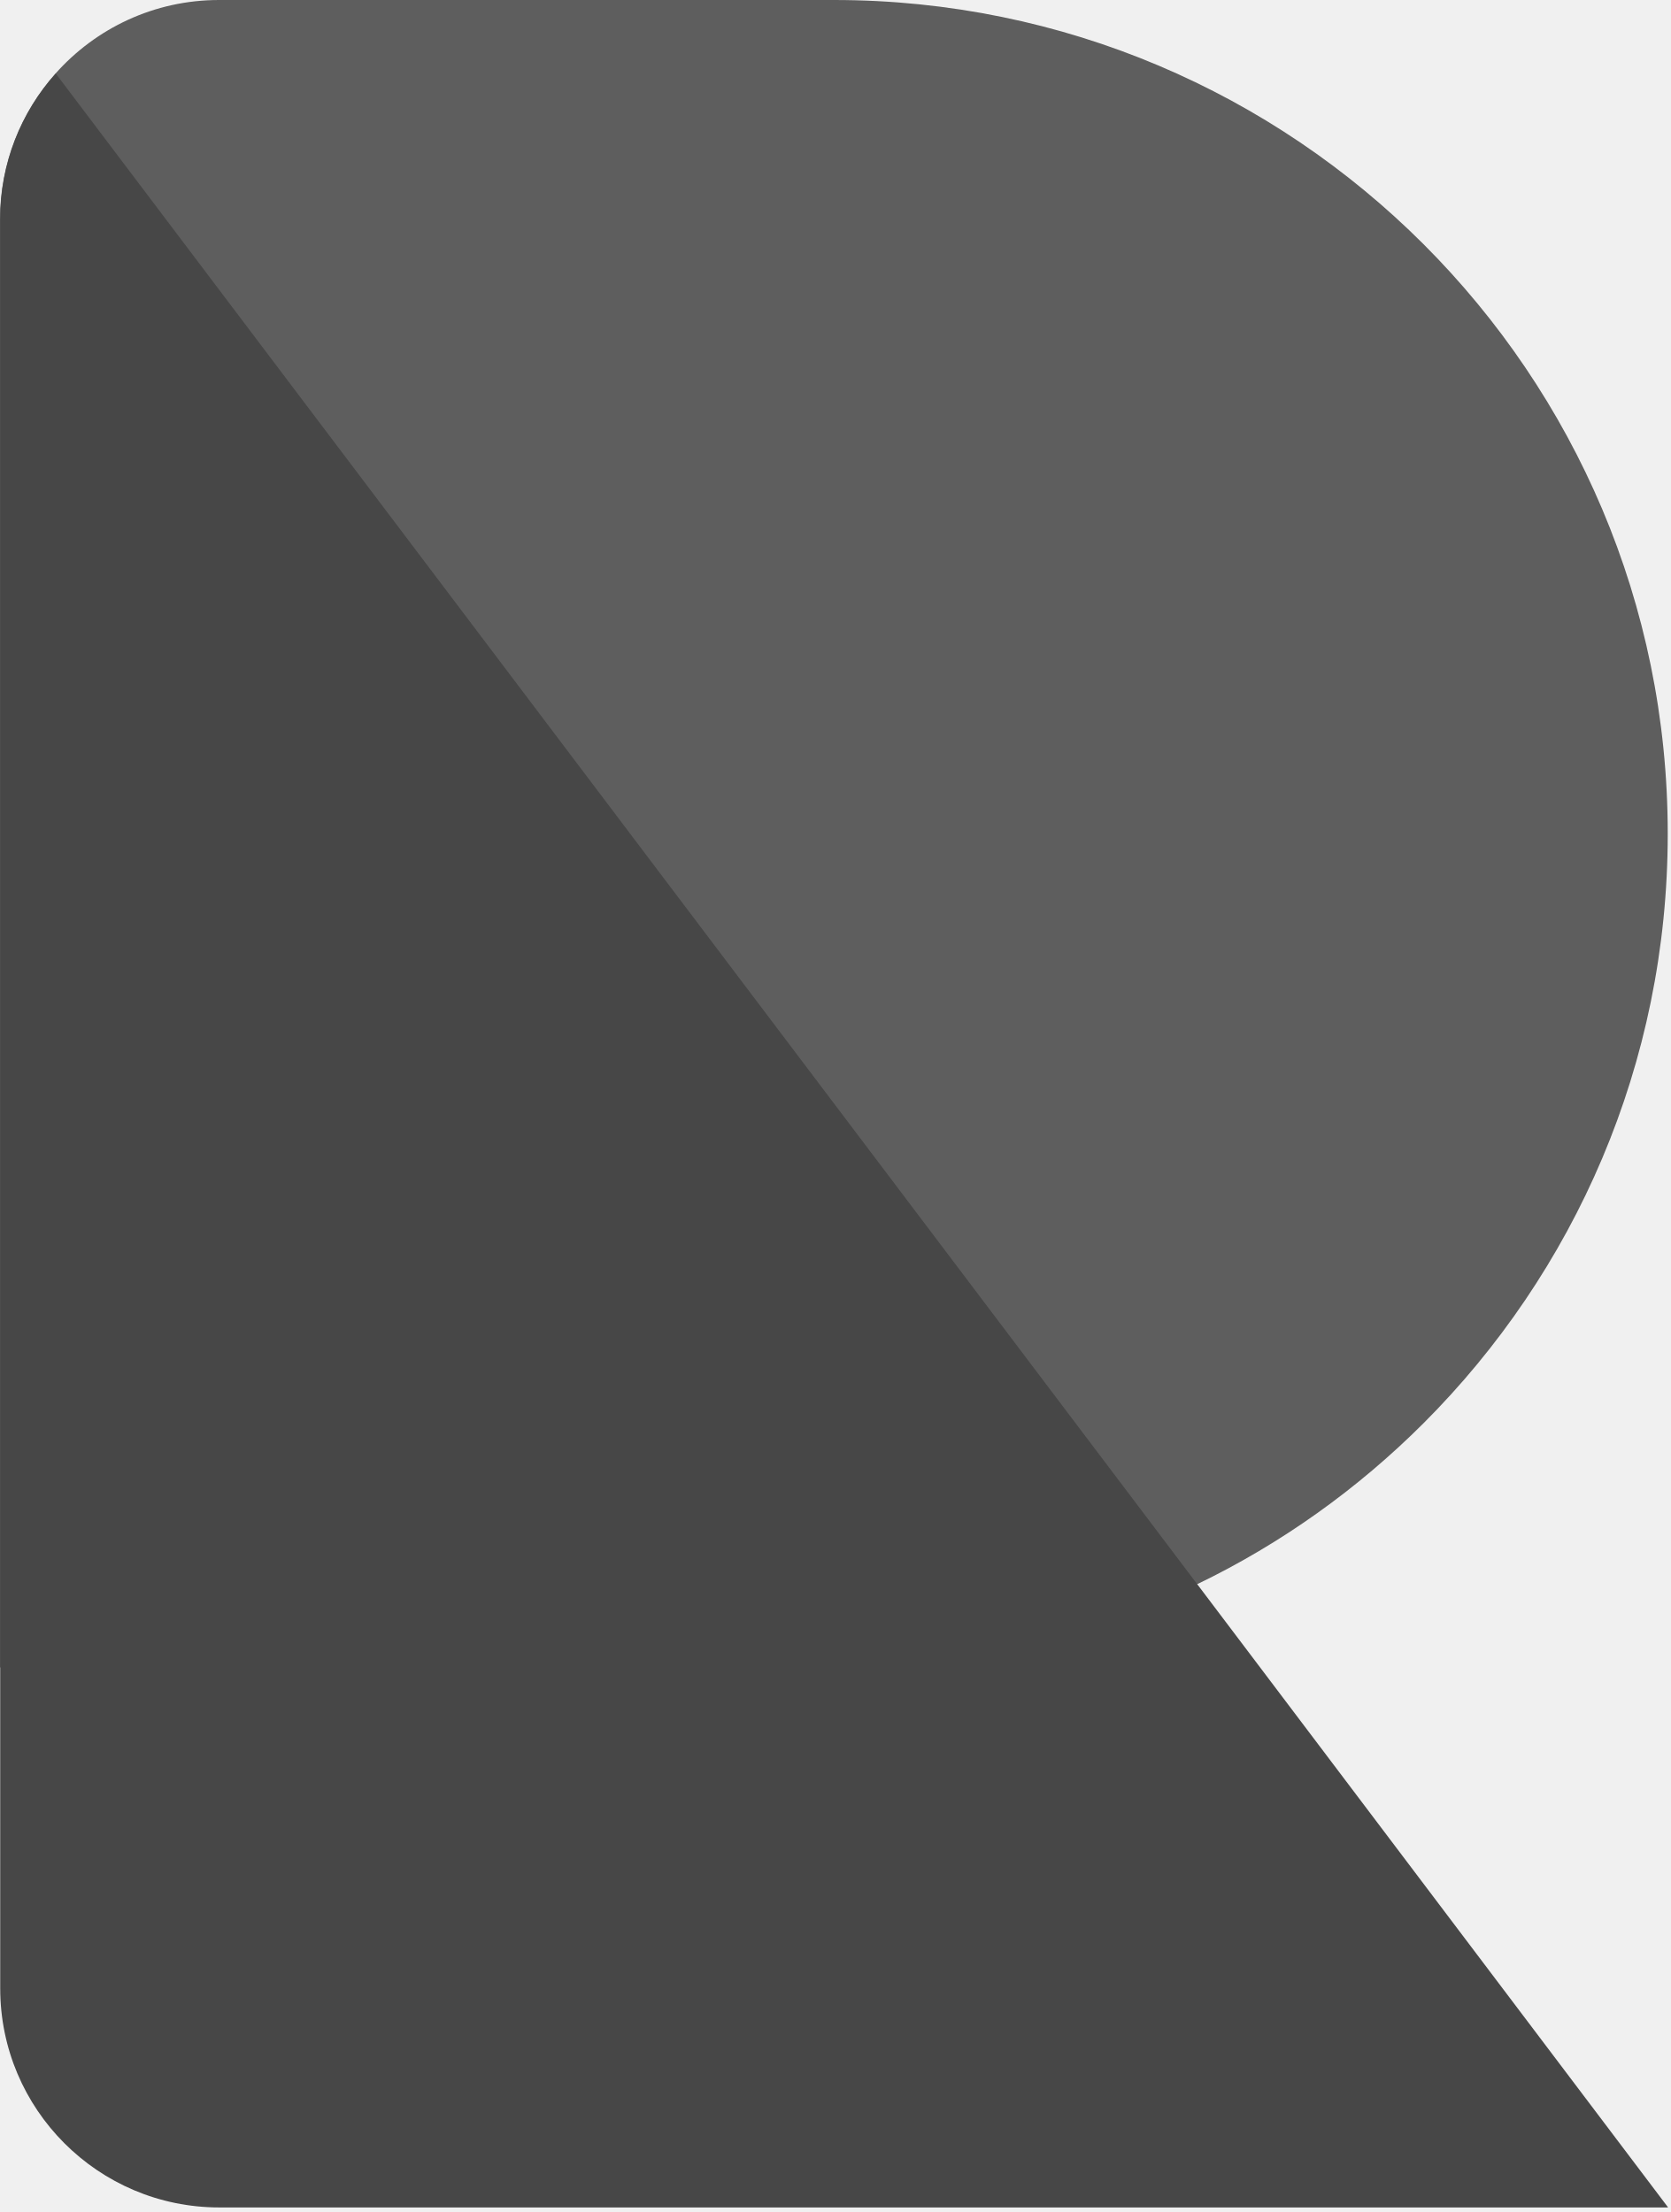
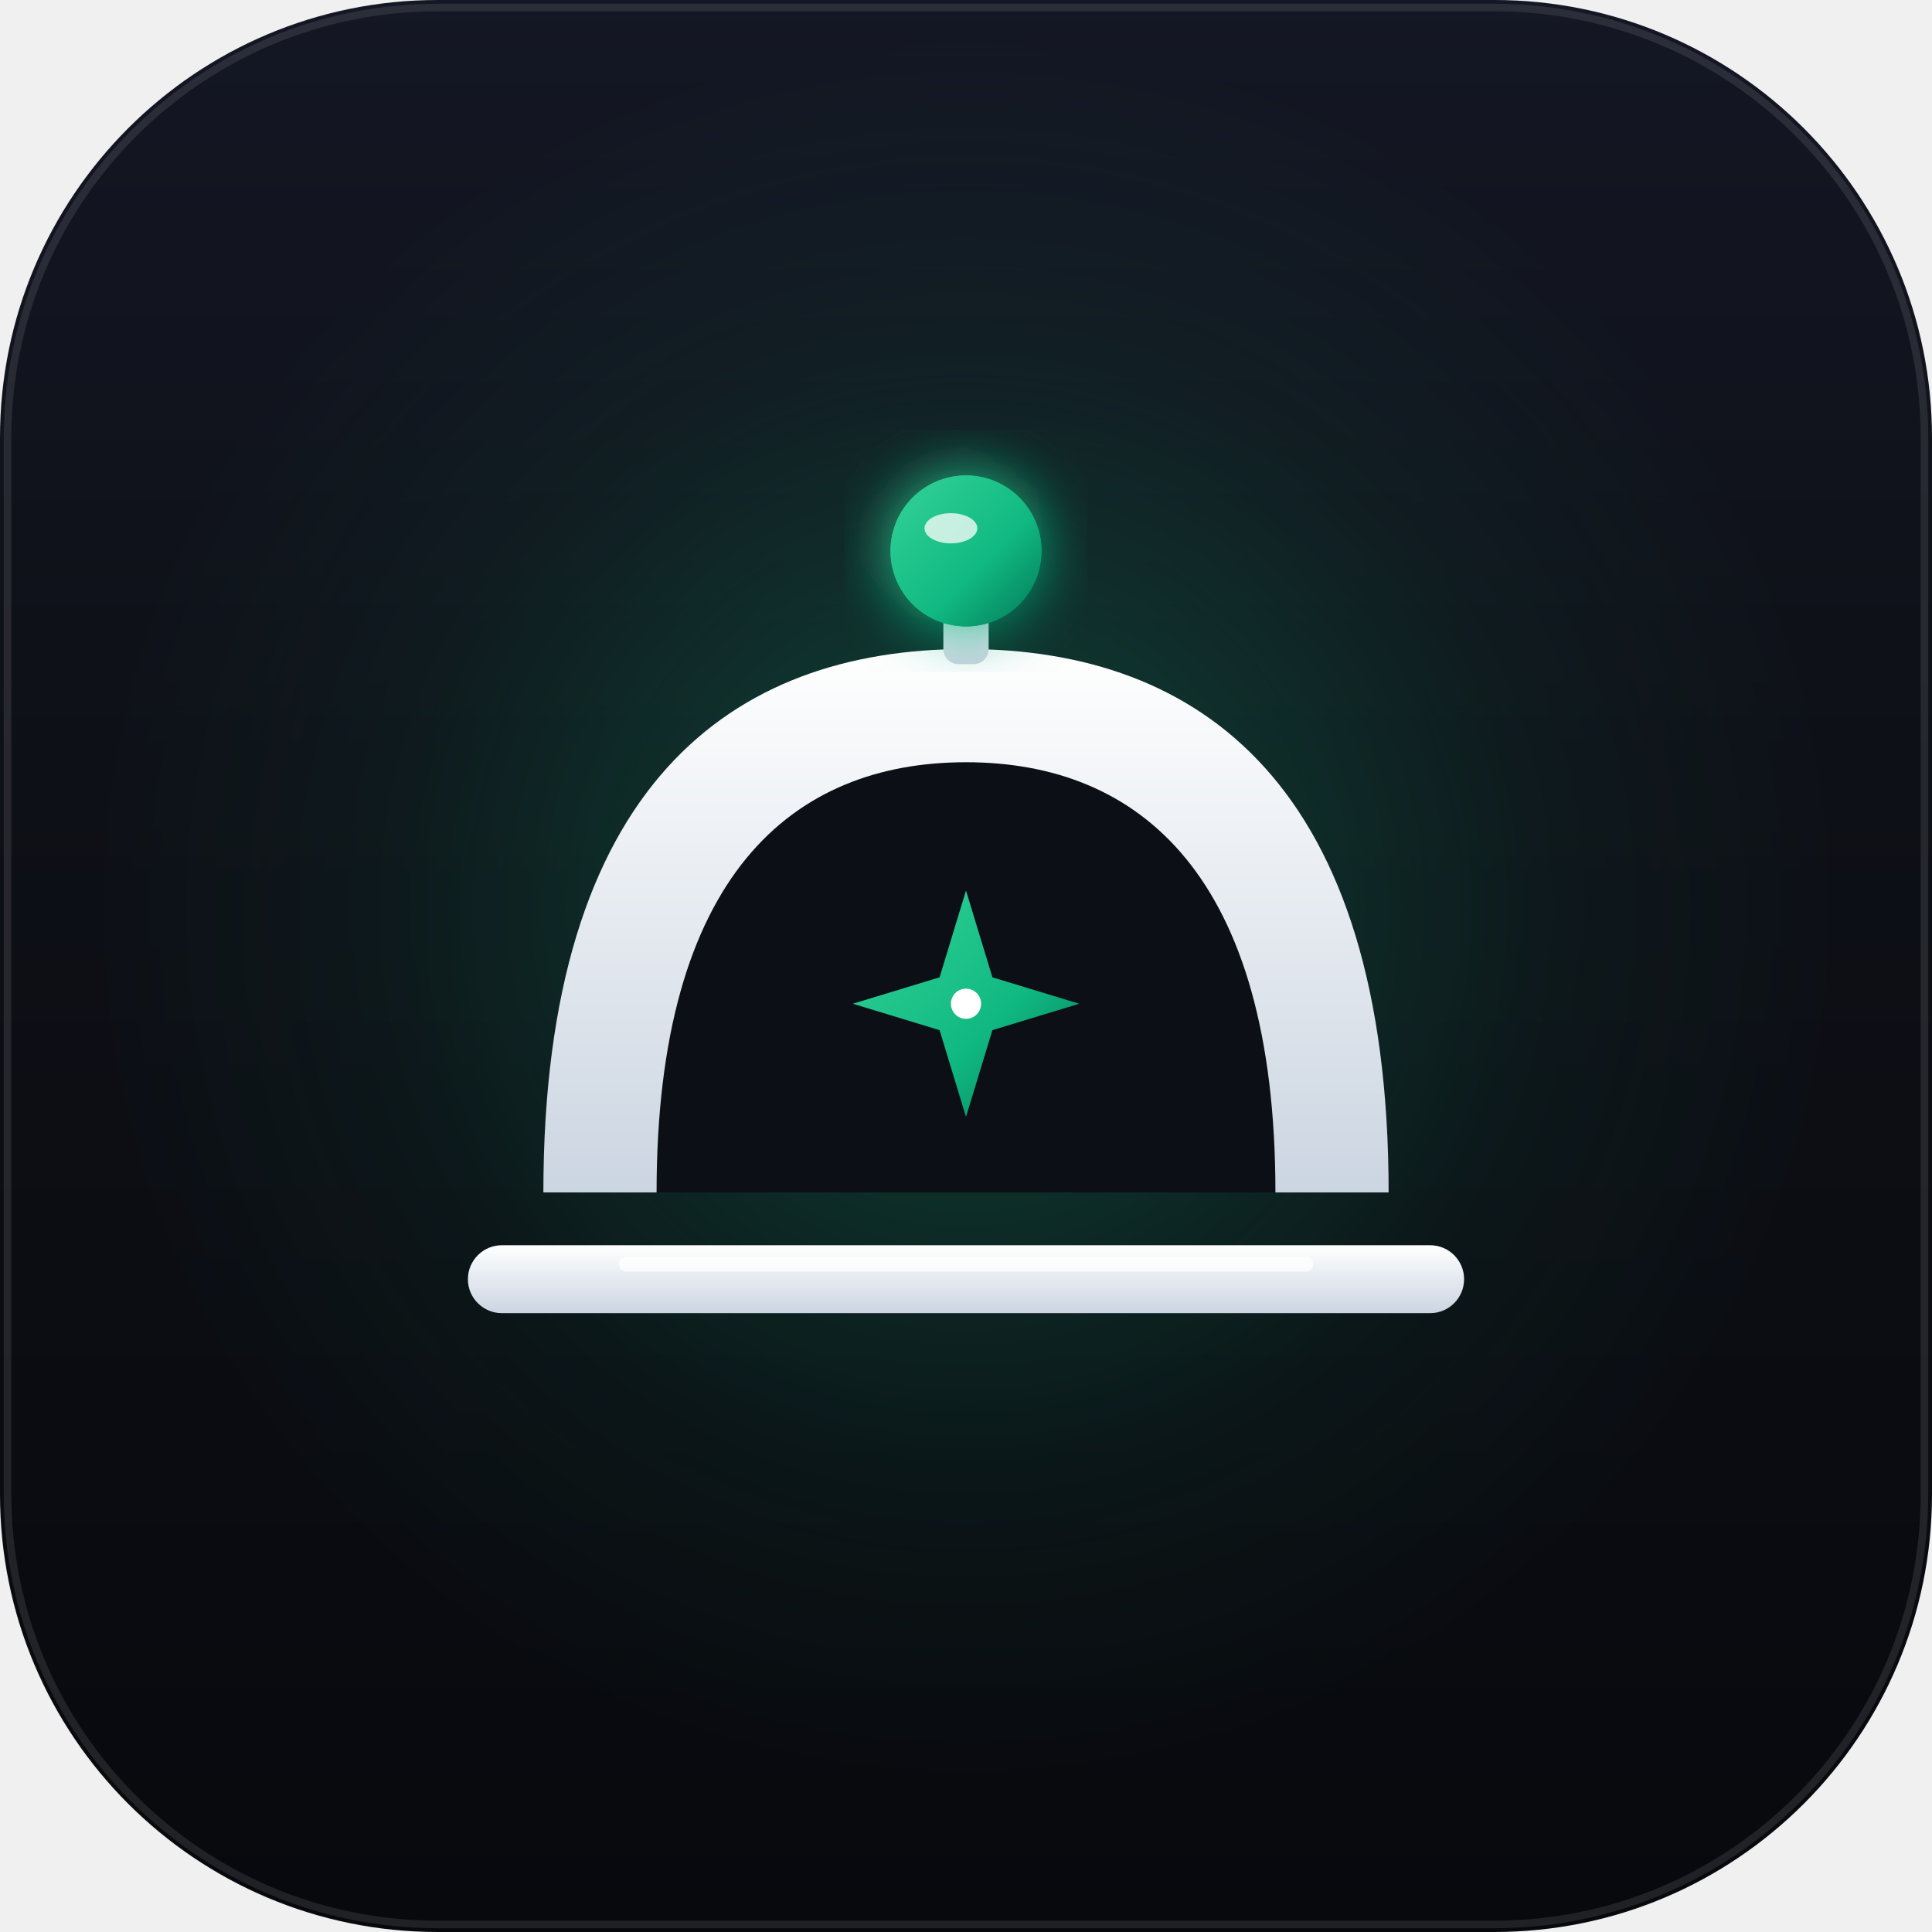
- <svg xmlns="http://www.w3.org/2000/svg" width="77" height="102" viewBox="0 0 77 102" fill="none">
-   <path d="M76.88 38.45C76.88 49.07 72.58 58.67 65.62 65.63C62.6 68.65 59.07 71.18 55.17 73.06C50.11 75.51 44.43 76.89 38.43 76.89H0V10.11C0 7.53 0.97 5.17 2.56 3.39C4.41 1.31 7.1 0 10.1 0H38.44C59.67 0 76.88 17.21 76.88 38.44V38.45Z" fill="#5E5E5E" />
-   <path d="M76.88 101.79H10.11C4.53 101.79 0.01 97.26 0.01 91.69V10.11C0.01 7.53 0.98 5.17 2.57 3.39L55.19 73.05L76.89 101.78L76.88 101.79Z" fill="#474747" />
+ <svg xmlns="http://www.w3.org/2000/svg" viewBox="0 0 512 512" width="512" height="512">
+   <defs>
+     <linearGradient id="bgGrad" x1="0%" y1="0%" x2="0%" y2="100%">
+       <stop offset="0%" stop-color="#141724" />
+       <stop offset="40%" stop-color="#0e1017" />
+       <stop offset="100%" stop-color="#08090d" />
+     </linearGradient>
+     <radialGradient id="emeraldAura" cx="50%" cy="47%" r="45%">
+       <stop offset="0%" stop-color="#10b981" stop-opacity="0.32" />
+       <stop offset="65%" stop-color="#10b981" stop-opacity="0.06" />
+       <stop offset="100%" stop-color="#10b981" stop-opacity="0" />
+     </radialGradient>
+     <linearGradient id="titaniumGrad" x1="0%" y1="0%" x2="0%" y2="100%">
+       <stop offset="0%" stop-color="#ffffff" />
+       <stop offset="100%" stop-color="#cbd5e1" />
+     </linearGradient>
+     <linearGradient id="gemGrad" x1="0%" y1="0%" x2="100%" y2="100%">
+       <stop offset="0%" stop-color="#34d399" />
+       <stop offset="60%" stop-color="#10b981" />
+       <stop offset="100%" stop-color="#047857" />
+     </linearGradient>
+     <filter id="glow" x="-30%" y="-30%" width="160%" height="160%">
+       <feGaussianBlur stdDeviation="8" result="blur" />
+       <feComposite in="SourceGraphic" in2="blur" operator="over" />
+     </filter>
+   </defs>
+   <rect width="512" height="512" rx="116" fill="url(#bgGrad)" />
+   <rect width="508" height="508" x="2" y="2" rx="114" fill="none" stroke="rgba(255, 255, 255, 0.10)" stroke-width="2" />
+   <rect width="512" height="512" fill="url(#emeraldAura)" />
+   <g transform="translate(0, 0)">
+     <rect x="124" y="330" width="264" height="18" rx="9" fill="url(#titaniumGrad)" />
+     <rect x="164" y="333" width="184" height="4" rx="2" fill="#ffffff" opacity="0.75" />
+     <path d="M 144 316 C 144 208 194 172 256 172 C 318 172 368 208 368 316 Z" fill="url(#titaniumGrad)" />
+     <path d="M 174 316 C 174 232 210 202 256 202 C 302 202 338 232 338 316 Z" fill="#0d0f16" />
+     <rect x="250" y="158" width="12" height="18" rx="4" fill="url(#titaniumGrad)" />
+     <circle cx="256" cy="146" r="20" fill="url(#gemGrad)" filter="url(#glow)" />
+     <circle cx="256" cy="146" r="20" fill="url(#gemGrad)" />
+     <ellipse cx="252" cy="140" rx="7" ry="4" fill="#ffffff" opacity="0.75" />
+     <path d="M 256 236 L 263 259 L 286 266 L 263 273 L 256 296 L 249 273 L 226 266 L 249 259 Z" fill="url(#gemGrad)" />
+     <circle cx="256" cy="266" r="4" fill="#ffffff" />
+   </g>
</svg>
